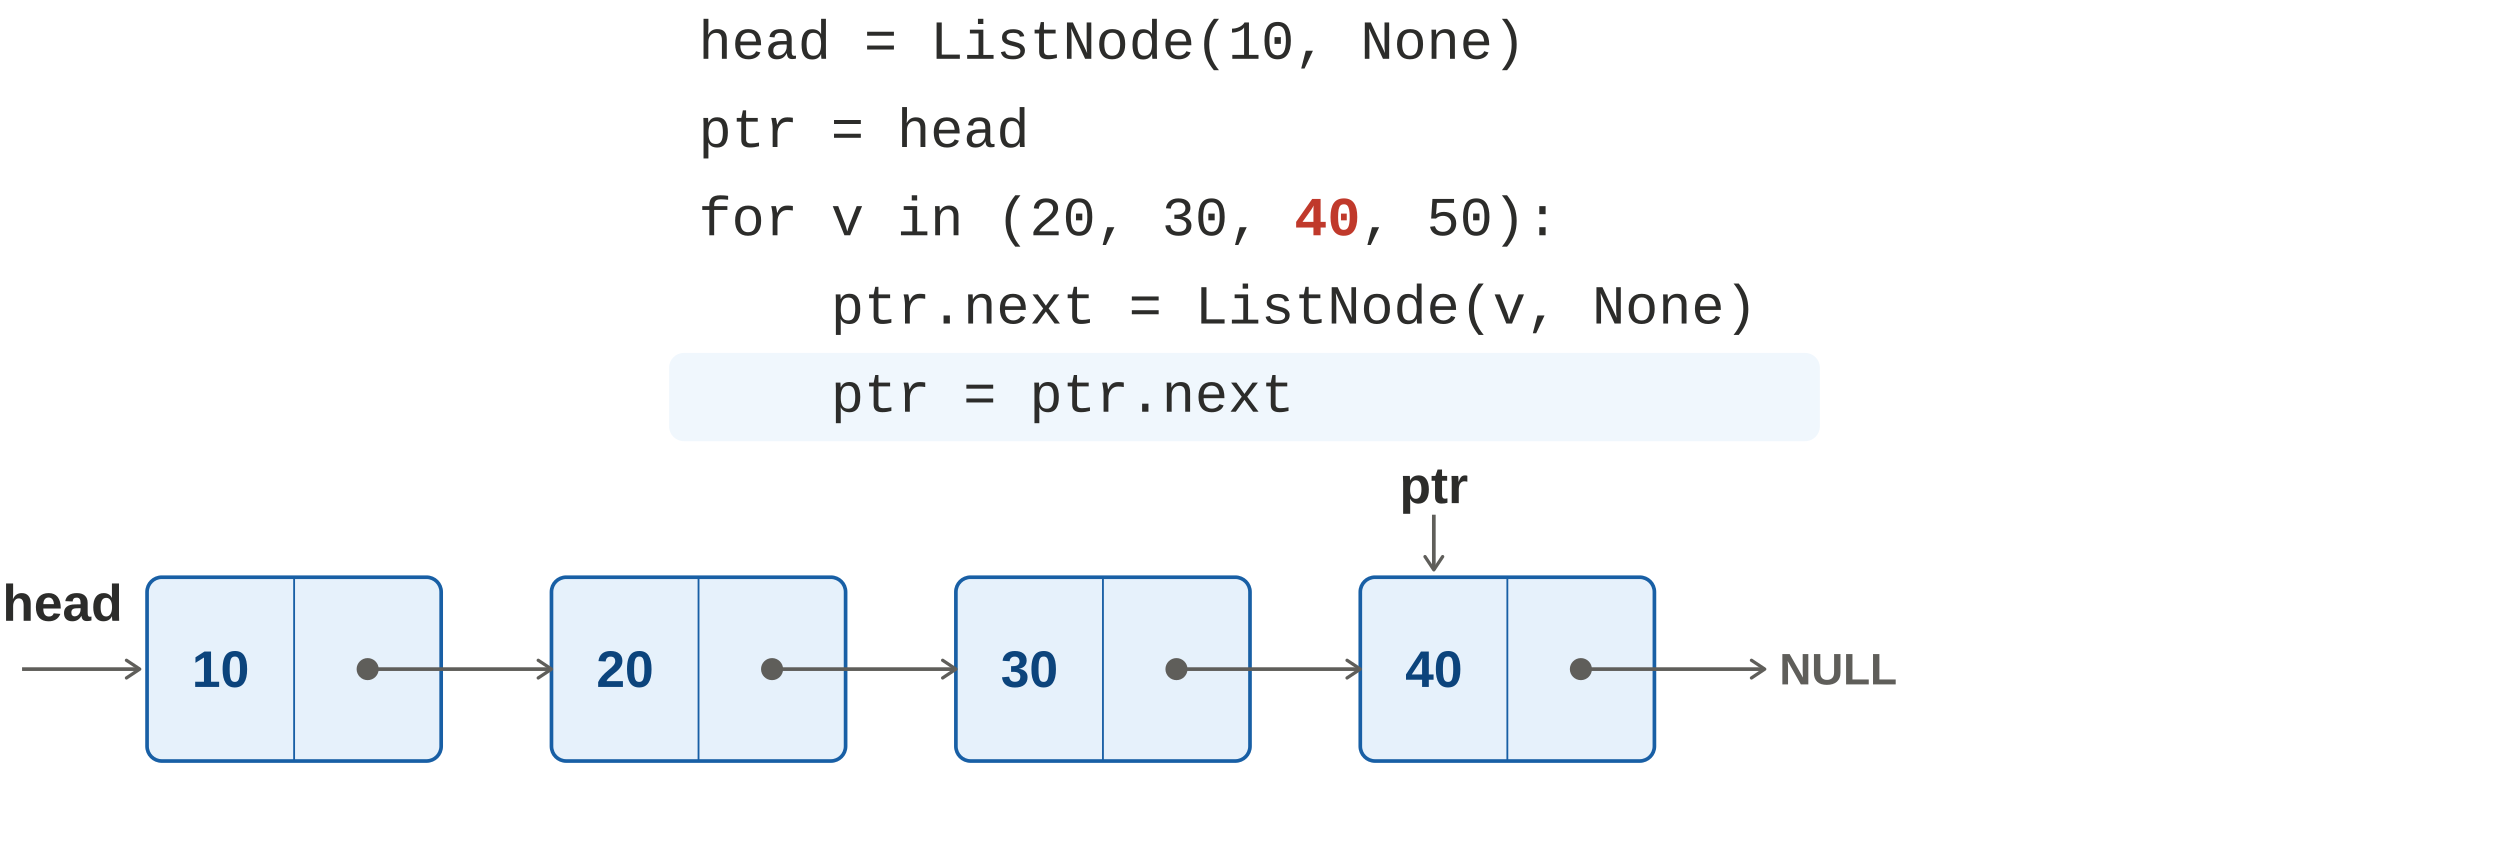
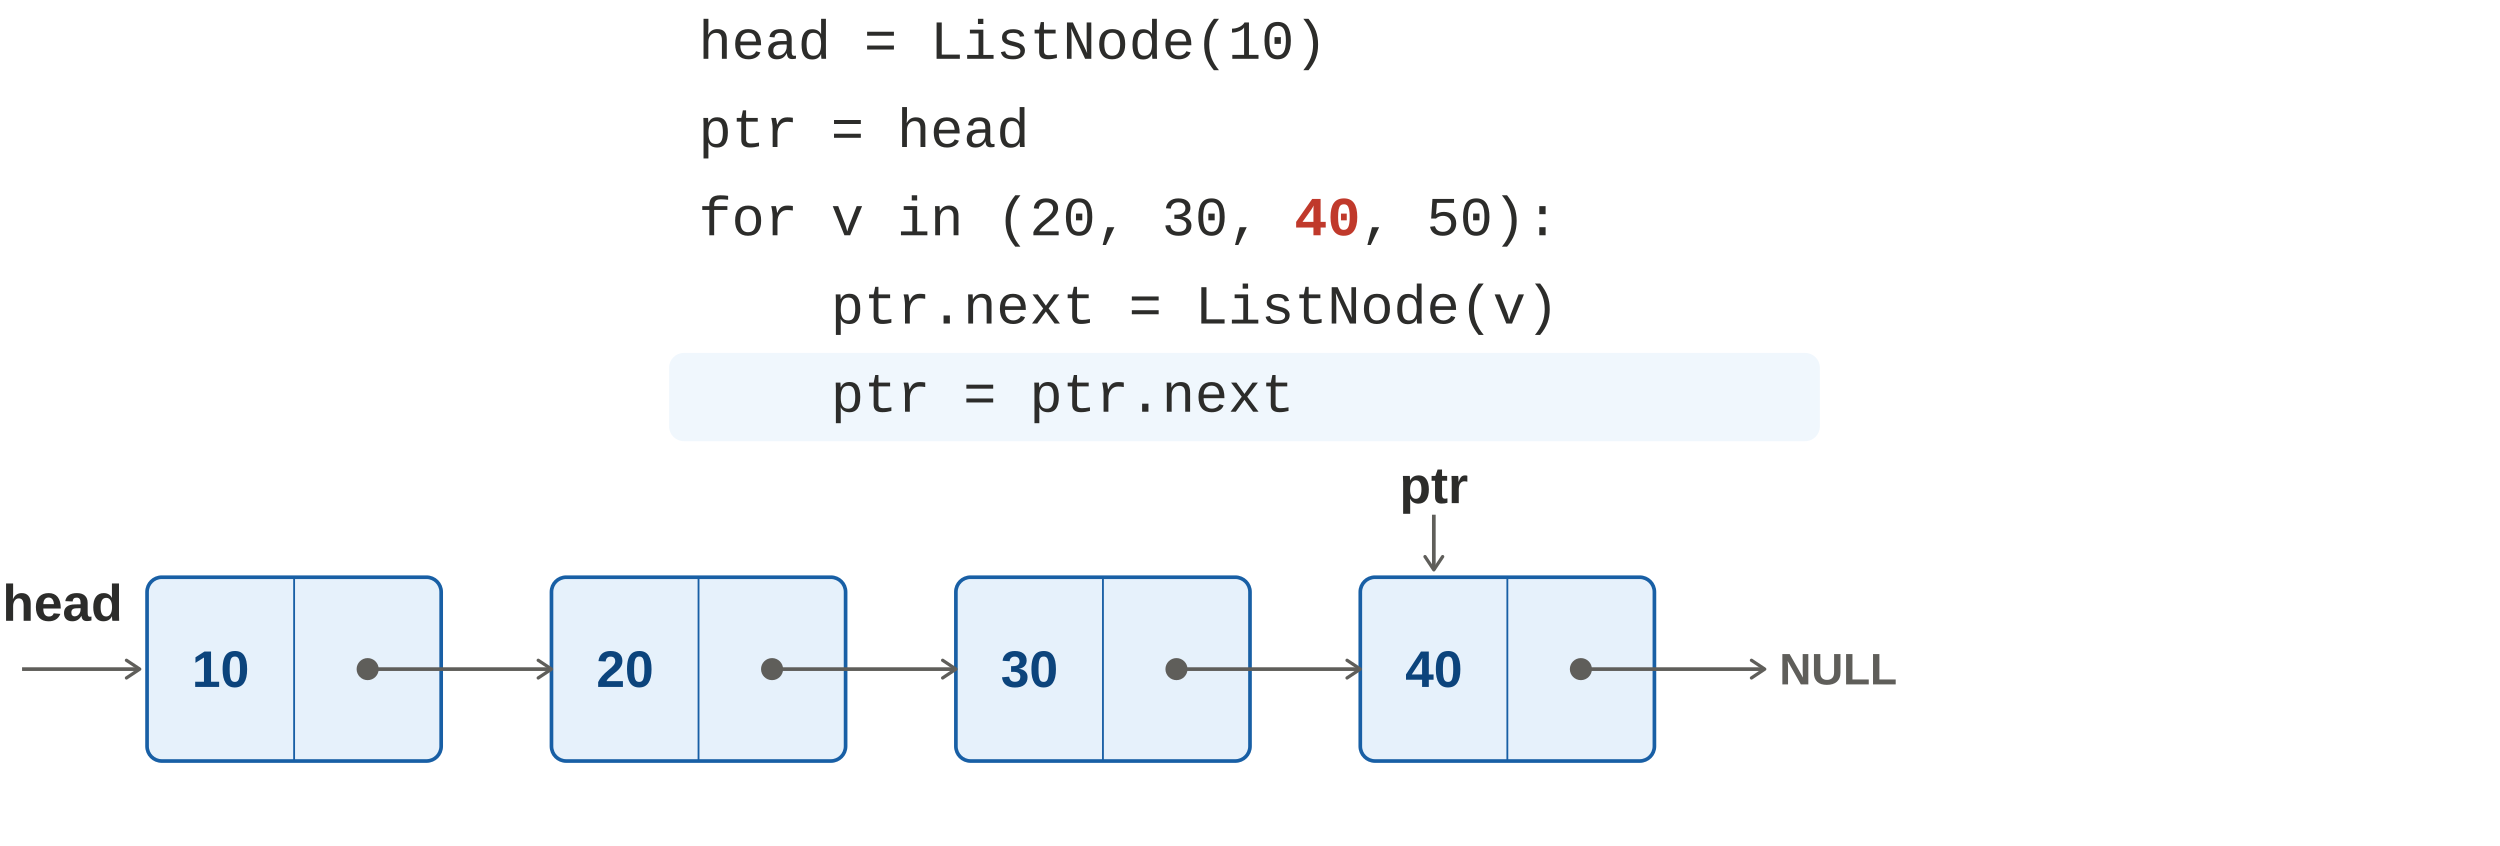
<svg xmlns="http://www.w3.org/2000/svg" width="680" height="230" viewBox="0 0 680 230">
  <defs>
    <marker id="arrow" viewBox="0 0 10 10" refX="8" refY="5" markerWidth="6" markerHeight="6" orient="auto-start-reverse">
      <path d="M2 1L8 5L2 9" fill="none" stroke="#5F5E5A" stroke-width="1.5" stroke-linecap="round" stroke-linejoin="round" />
    </marker>
  </defs>
  <rect x="182" y="96" width="313" height="24" rx="4" fill="#F0F7FD" />
-   <text x="190" y="12" font-family="Consolas, Menlo, 'Courier New', monospace" font-size="15" dominant-baseline="central" fill="#2C2C2A">head = ListNode(10, None)</text>
+   <text x="190" y="12" font-family="Consolas, Menlo, 'Courier New', monospace" font-size="15" dominant-baseline="central" fill="#2C2C2A">head = ListNode(10)</text>
  <text x="190" y="36" font-family="Consolas, Menlo, 'Courier New', monospace" font-size="15" dominant-baseline="central" fill="#2C2C2A">ptr = head</text>
  <text x="190" y="60" font-family="Consolas, Menlo, 'Courier New', monospace" font-size="15" dominant-baseline="central" fill="#2C2C2A">for v in (20, 30, <tspan fill="#C0392B" font-weight="700">40</tspan>, 50):</text>
-   <text x="226" y="84" font-family="Consolas, Menlo, 'Courier New', monospace" font-size="15" dominant-baseline="central" fill="#2C2C2A">ptr.next = ListNode(v, None)</text>
+   <text x="226" y="84" font-family="Consolas, Menlo, 'Courier New', monospace" font-size="15" dominant-baseline="central" fill="#2C2C2A">ptr.next = ListNode(v)</text>
  <text x="226" y="108" font-family="Consolas, Menlo, 'Courier New', monospace" font-size="15" dominant-baseline="central" fill="#2C2C2A">ptr = ptr.next</text>
  <text x="17" y="164" text-anchor="middle" dominant-baseline="central" font-family="Arial, Helvetica, sans-serif" font-size="14" font-weight="600" fill="#2C2C2A">head</text>
  <line x1="6" y1="182" x2="38" y2="182" stroke="#5F5E5A" stroke-width="1" marker-end="url(#arrow)" />
  <text x="390" y="132" text-anchor="middle" dominant-baseline="central" font-family="Arial, Helvetica, sans-serif" font-size="14" font-weight="600" fill="#2C2C2A">ptr</text>
  <line x1="390" y1="140" x2="390" y2="155" stroke="#5F5E5A" stroke-width="1" marker-end="url(#arrow)" />
  <rect x="40" y="157" width="80" height="50" rx="4" fill="#E6F1FB" stroke="#185FA5" stroke-width="1" />
  <line x1="80" y1="157" x2="80" y2="207" stroke="#185FA5" stroke-width="0.5" />
  <text x="60" y="182" text-anchor="middle" dominant-baseline="central" font-family="Arial, Helvetica, sans-serif" font-size="14" font-weight="600" fill="#0C447C">10</text>
  <rect x="150" y="157" width="80" height="50" rx="4" fill="#E6F1FB" stroke="#185FA5" stroke-width="1" />
  <line x1="190" y1="157" x2="190" y2="207" stroke="#185FA5" stroke-width="0.5" />
  <text x="170" y="182" text-anchor="middle" dominant-baseline="central" font-family="Arial, Helvetica, sans-serif" font-size="14" font-weight="600" fill="#0C447C">20</text>
  <rect x="260" y="157" width="80" height="50" rx="4" fill="#E6F1FB" stroke="#185FA5" stroke-width="1" />
  <line x1="300" y1="157" x2="300" y2="207" stroke="#185FA5" stroke-width="0.5" />
  <text x="280" y="182" text-anchor="middle" dominant-baseline="central" font-family="Arial, Helvetica, sans-serif" font-size="14" font-weight="600" fill="#0C447C">30</text>
  <rect x="370" y="157" width="80" height="50" rx="4" fill="#E6F1FB" stroke="#185FA5" stroke-width="1" />
  <line x1="410" y1="157" x2="410" y2="207" stroke="#185FA5" stroke-width="0.5" />
  <text x="390" y="182" text-anchor="middle" dominant-baseline="central" font-family="Arial, Helvetica, sans-serif" font-size="14" font-weight="600" fill="#0C447C">40</text>
  <text x="500" y="182" text-anchor="middle" dominant-baseline="central" font-family="Arial, Helvetica, sans-serif" font-size="12" font-weight="600" fill="#5F5E5A">NULL</text>
  <circle cx="100" cy="182" r="3" fill="#5F5E5A" />
  <line x1="100" y1="182" x2="150" y2="182" stroke="#5F5E5A" stroke-width="1" marker-end="url(#arrow)" />
  <circle cx="210" cy="182" r="3" fill="#5F5E5A" />
  <line x1="210" y1="182" x2="260" y2="182" stroke="#5F5E5A" stroke-width="1" marker-end="url(#arrow)" />
  <circle cx="320" cy="182" r="3" fill="#5F5E5A" />
  <line x1="320" y1="182" x2="370" y2="182" stroke="#5F5E5A" stroke-width="1" marker-end="url(#arrow)" />
  <circle cx="430" cy="182" r="3" fill="#5F5E5A" />
  <line x1="430" y1="182" x2="480" y2="182" stroke="#5F5E5A" stroke-width="1" marker-end="url(#arrow)" />
</svg>
